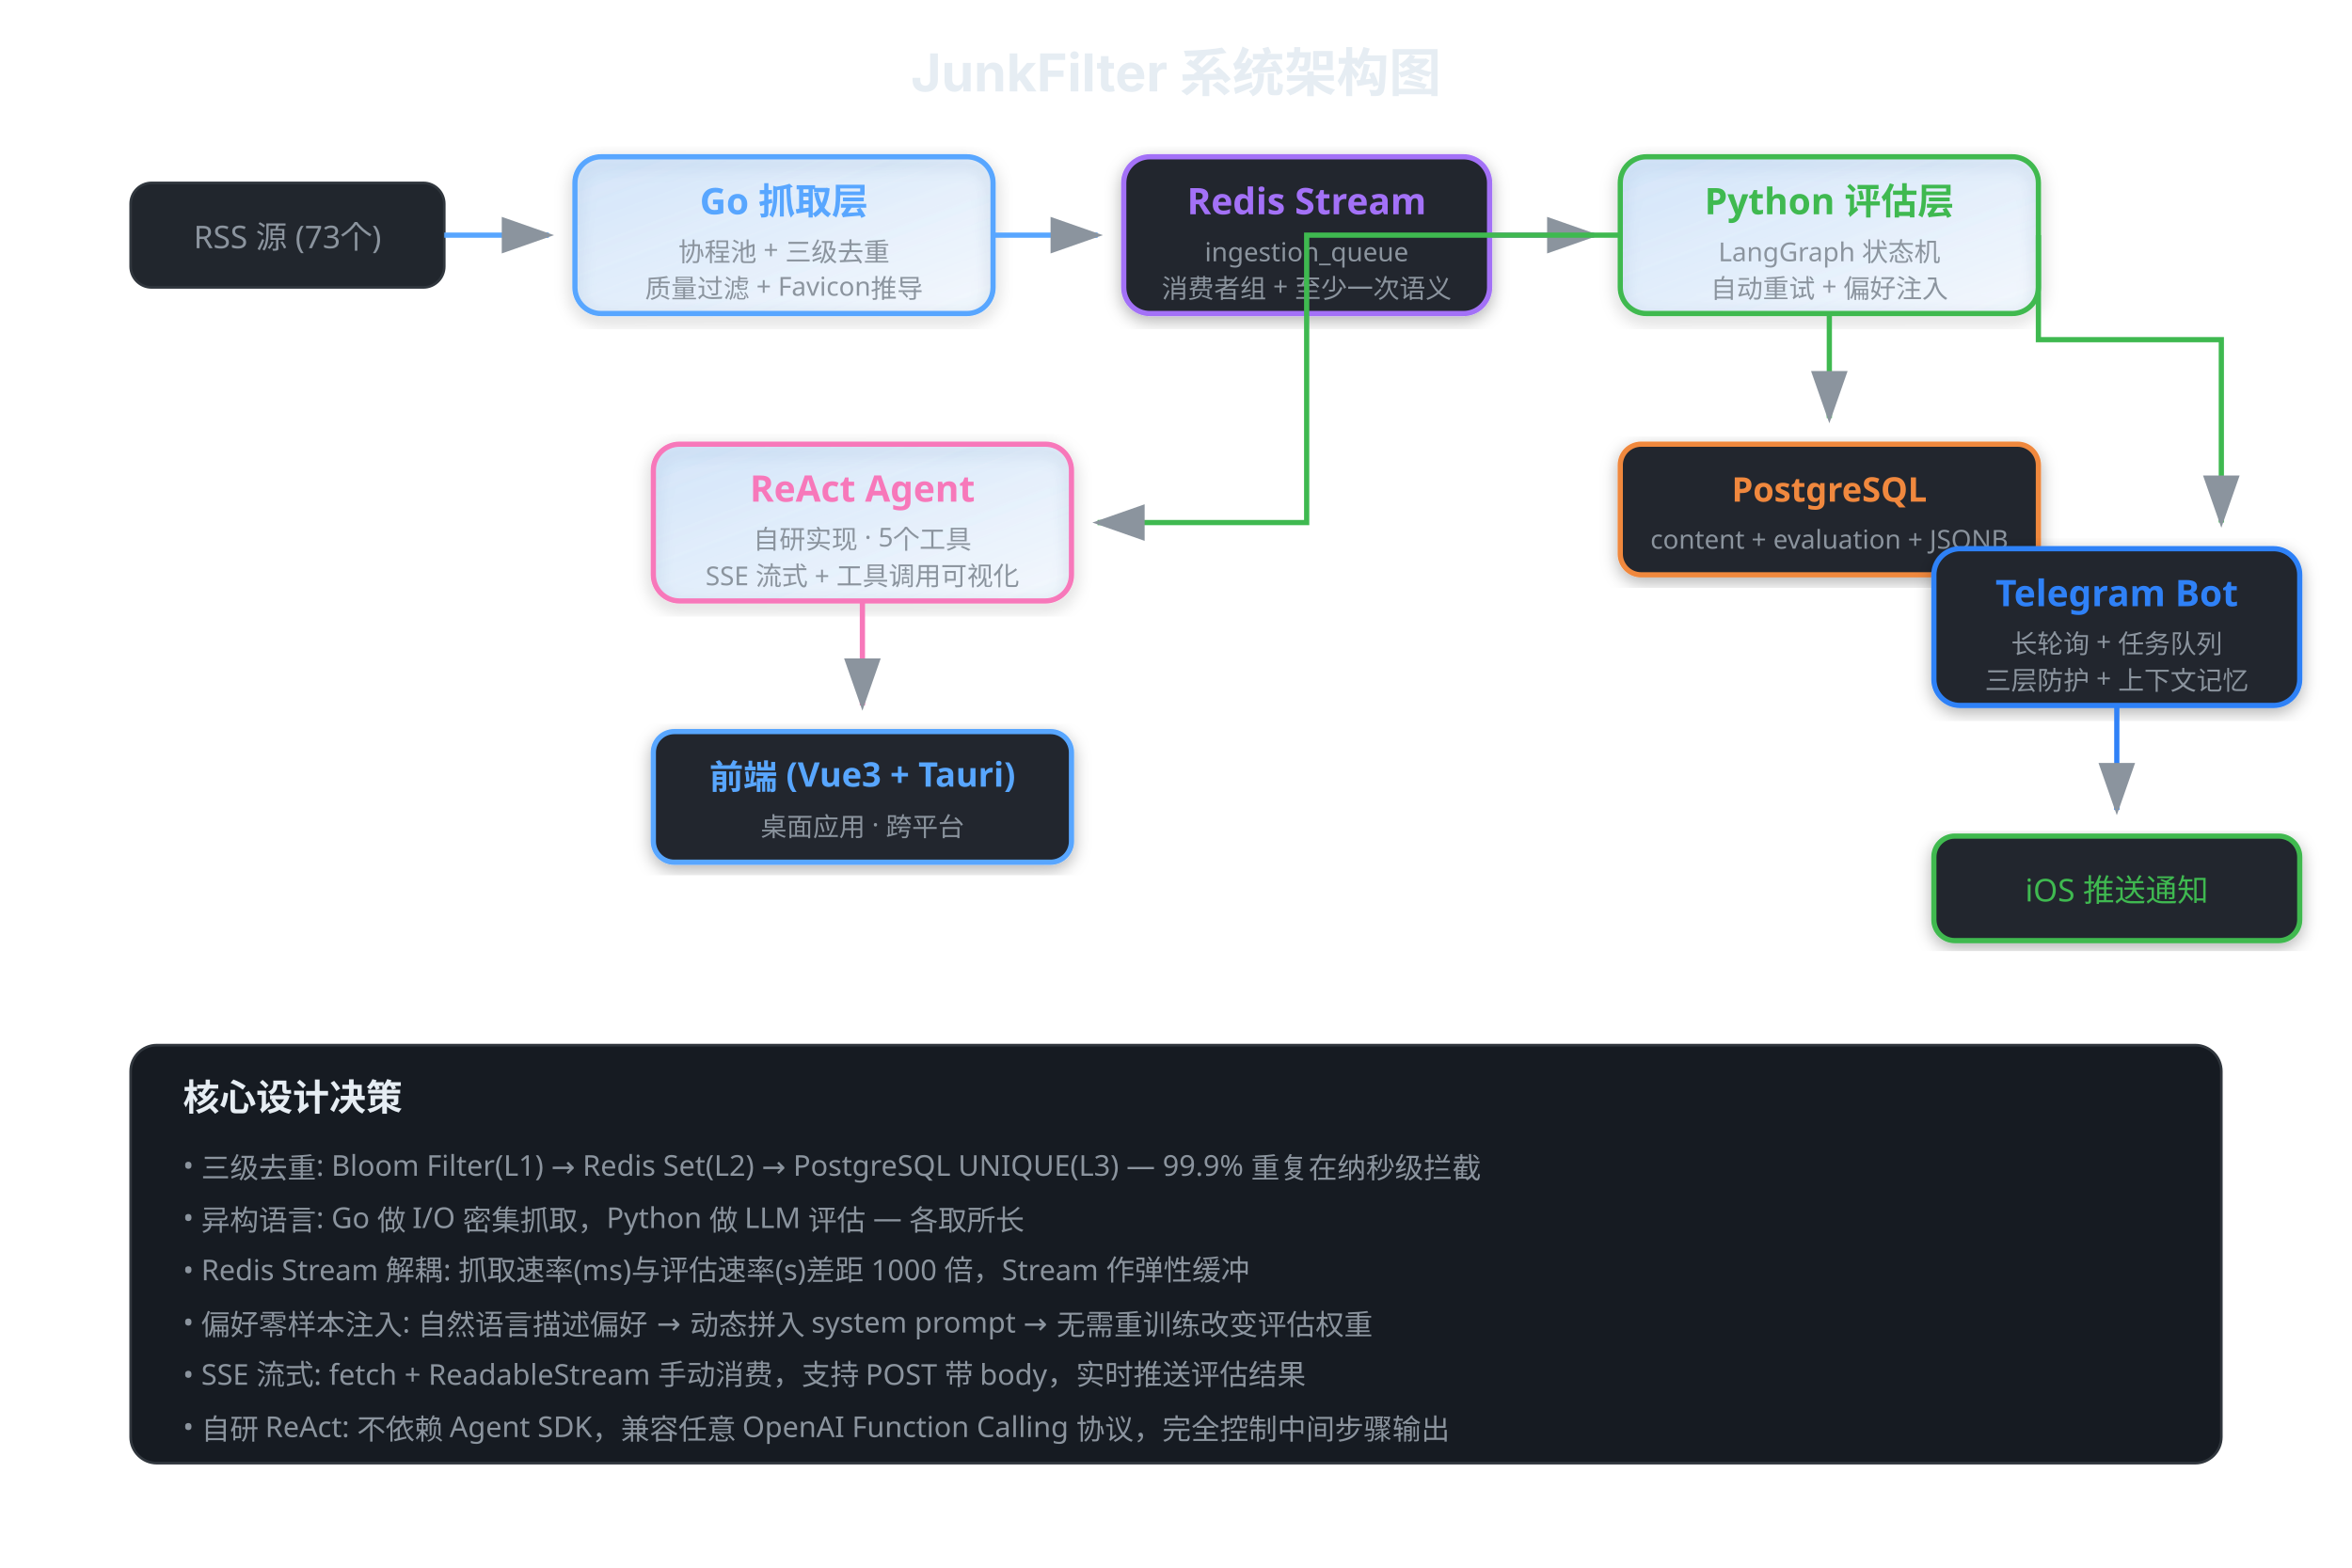
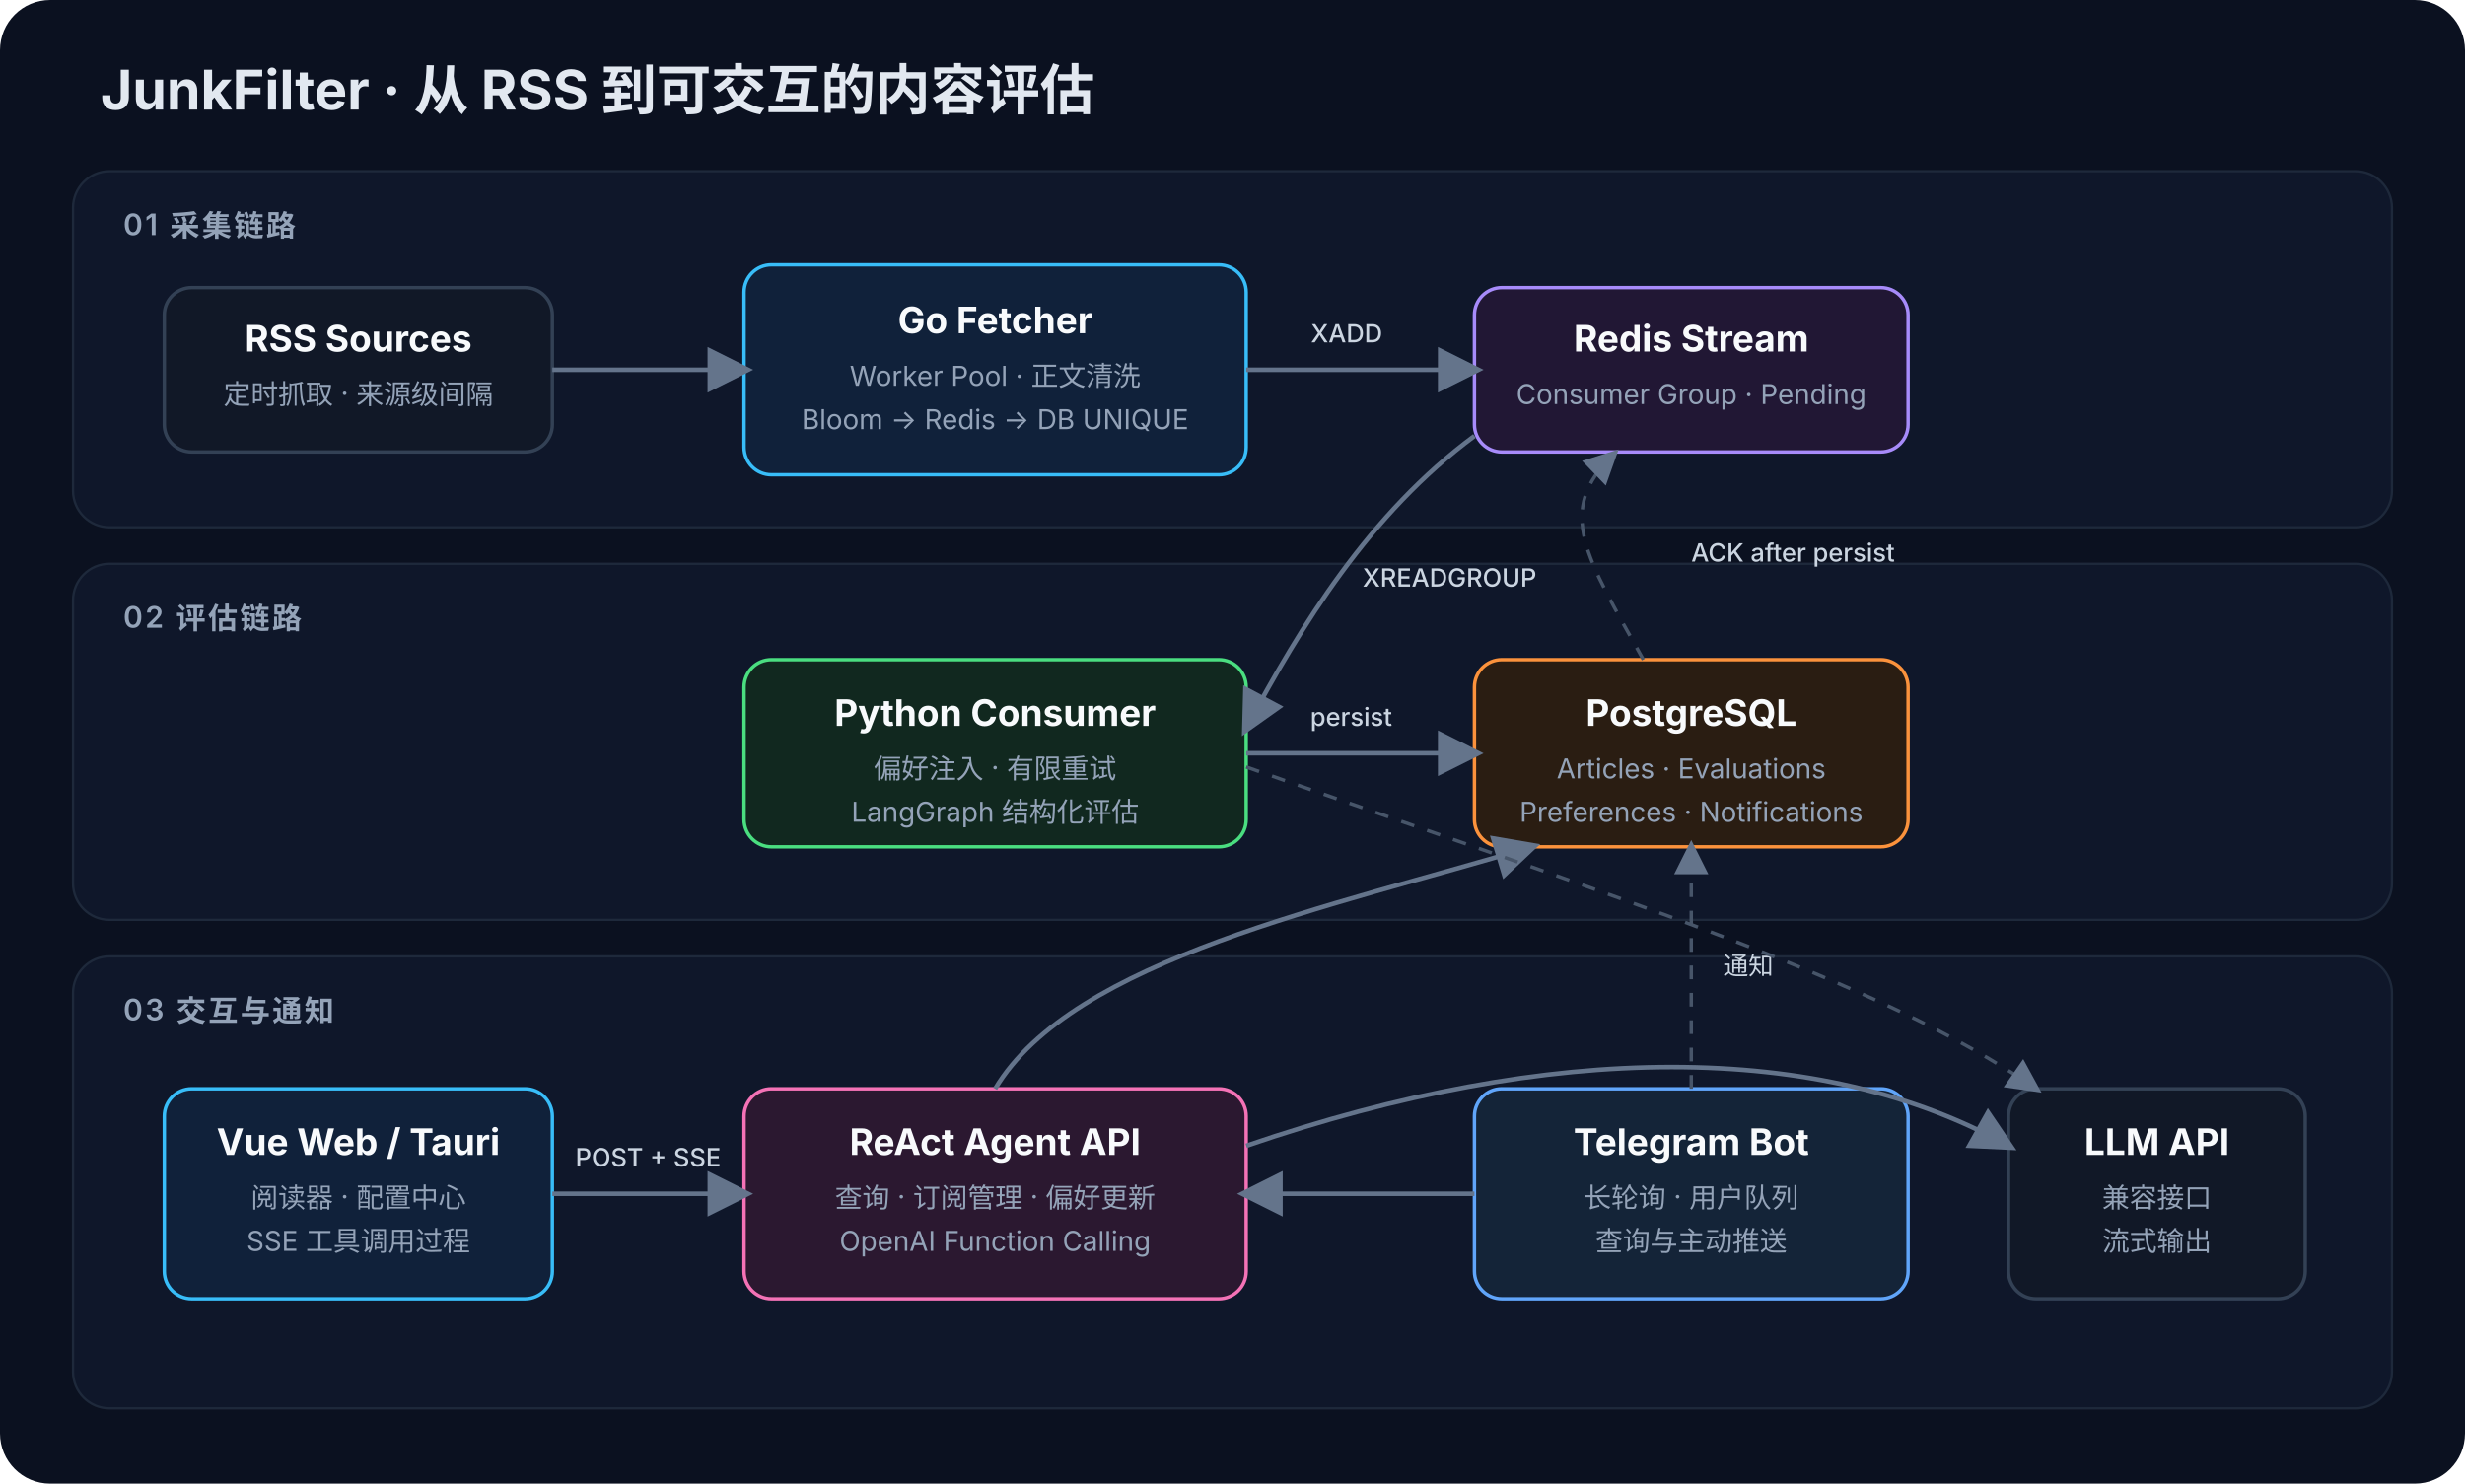
- <svg xmlns="http://www.w3.org/2000/svg" viewBox="0 0 900 600" style="background:#0d1117">
+ <svg xmlns="http://www.w3.org/2000/svg" viewBox="0 0 1080 650" role="img" aria-labelledby="title desc">
  <defs>
-     <linearGradient id="grad1" x1="0%" y1="0%" x2="100%" y2="100%">
-       <stop offset="0%" style="stop-color:#58a6ff;stop-opacity:0.2" />
-       <stop offset="100%" style="stop-color:#58a6ff;stop-opacity:0.05" />
-     </linearGradient>
-     <filter id="shadow">
-       <feDropShadow dx="0" dy="2" stdDeviation="3" flood-opacity="0.3" />
-     </filter>
+     <marker id="arrow" markerWidth="10" markerHeight="10" refX="8" refY="5" orient="auto">
+       <path d="M0 0 L10 5 L0 10 Z" fill="#64748b" />
+     </marker>
+     <style>
+       .title{font:700 24px ui-sans-serif,system-ui,-apple-system,"PingFang SC",sans-serif;fill:#e2e8f0}
+       .lane{font:600 13px ui-sans-serif,system-ui,-apple-system,"PingFang SC",sans-serif;fill:#94a3b8;letter-spacing:.08em}
+       .head{font:650 16px ui-sans-serif,system-ui,-apple-system,"PingFang SC",sans-serif;fill:#f8fafc}
+       .body{font:400 12px ui-sans-serif,system-ui,-apple-system,"PingFang SC",sans-serif;fill:#94a3b8}
+       .label{font:500 11px ui-sans-serif,system-ui,-apple-system,"PingFang SC",sans-serif;fill:#cbd5e1}
+       .box{fill:#111827;stroke:#334155;stroke-width:1.5}
+       .line{fill:none;stroke:#64748b;stroke-width:2;marker-end:url(#arrow)}
+       .dash{fill:none;stroke:#475569;stroke-width:1.5;stroke-dasharray:6 6;marker-end:url(#arrow)}
+     </style>
  </defs>
-   <text x="450" y="35" text-anchor="middle" fill="#e6edf3" font-family="system-ui, -apple-system, sans-serif" font-size="20" font-weight="bold">JunkFilter 系统架构图</text>
-   <rect x="50" y="70" width="120" height="40" rx="8" fill="#21262d" stroke="#30363d" stroke-width="1" />
-   <text x="110" y="95" text-anchor="middle" fill="#8b949e" font-family="system-ui" font-size="12">RSS 源 (73个)</text>
-   <path d="M170 90 L210 90" stroke="#58a6ff" stroke-width="2" marker-end="url(#arrowhead)" />
-   <rect x="220" y="60" width="160" height="60" rx="10" fill="url(#grad1)" stroke="#58a6ff" stroke-width="2" filter="url(#shadow)" />
-   <text x="300" y="82" text-anchor="middle" fill="#58a6ff" font-family="system-ui" font-size="14" font-weight="bold">Go 抓取层</text>
-   <text x="300" y="100" text-anchor="middle" fill="#8b949e" font-family="system-ui" font-size="10">协程池 + 三级去重</text>
-   <text x="300" y="114" text-anchor="middle" fill="#8b949e" font-family="system-ui" font-size="10">质量过滤 + Favicon推导</text>
-   <path d="M380 90 L420 90" stroke="#58a6ff" stroke-width="2" marker-end="url(#arrowhead)" />
-   <rect x="430" y="60" width="140" height="60" rx="10" fill="#21262d" stroke="#a371f7" stroke-width="2" filter="url(#shadow)" />
-   <text x="500" y="82" text-anchor="middle" fill="#a371f7" font-family="system-ui" font-size="14" font-weight="bold">Redis Stream</text>
-   <text x="500" y="100" text-anchor="middle" fill="#8b949e" font-family="system-ui" font-size="10">ingestion_queue</text>
-   <text x="500" y="114" text-anchor="middle" fill="#8b949e" font-family="system-ui" font-size="10">消费者组 + 至少一次语义</text>
-   <path d="M570 90 L610 90" stroke="#a371f7" stroke-width="2" marker-end="url(#arrowhead)" />
-   <rect x="620" y="60" width="160" height="60" rx="10" fill="url(#grad1)" stroke="#3fb950" stroke-width="2" filter="url(#shadow)" />
-   <text x="700" y="82" text-anchor="middle" fill="#3fb950" font-family="system-ui" font-size="14" font-weight="bold">Python 评估层</text>
-   <text x="700" y="100" text-anchor="middle" fill="#8b949e" font-family="system-ui" font-size="10">LangGraph 状态机</text>
-   <text x="700" y="114" text-anchor="middle" fill="#8b949e" font-family="system-ui" font-size="10">自动重试 + 偏好注入</text>
-   <path d="M700 120 L700 160" stroke="#3fb950" stroke-width="2" marker-end="url(#arrowhead)" />
-   <rect x="620" y="170" width="160" height="50" rx="8" fill="#21262d" stroke="#f0883e" stroke-width="2" filter="url(#shadow)" />
-   <text x="700" y="192" text-anchor="middle" fill="#f0883e" font-family="system-ui" font-size="13" font-weight="bold">PostgreSQL</text>
-   <text x="700" y="210" text-anchor="middle" fill="#8b949e" font-family="system-ui" font-size="10">content + evaluation + JSONB</text>
-   <path d="M620 90 L500 90 L500 200 L420 200" stroke="#3fb950" stroke-width="2" fill="none" marker-end="url(#arrowhead)" />
-   <rect x="250" y="170" width="160" height="60" rx="10" fill="url(#grad1)" stroke="#f778ba" stroke-width="2" filter="url(#shadow)" />
-   <text x="330" y="192" text-anchor="middle" fill="#f778ba" font-family="system-ui" font-size="14" font-weight="bold">ReAct Agent</text>
-   <text x="330" y="210" text-anchor="middle" fill="#8b949e" font-family="system-ui" font-size="10">自研实现 · 5个工具</text>
-   <text x="330" y="224" text-anchor="middle" fill="#8b949e" font-family="system-ui" font-size="10">SSE 流式 + 工具调用可视化</text>
-   <path d="M330 230 L330 270" stroke="#f778ba" stroke-width="2" marker-end="url(#arrowhead)" />
-   <rect x="250" y="280" width="160" height="50" rx="8" fill="#21262d" stroke="#58a6ff" stroke-width="2" filter="url(#shadow)" />
-   <text x="330" y="302" text-anchor="middle" fill="#58a6ff" font-family="system-ui" font-size="13" font-weight="bold">前端 (Vue3 + Tauri)</text>
-   <text x="330" y="320" text-anchor="middle" fill="#8b949e" font-family="system-ui" font-size="10">桌面应用 · 跨平台</text>
-   <path d="M780 90 L780 130 L850 130 L850 200" stroke="#3fb950" stroke-width="2" fill="none" marker-end="url(#arrowhead)" />
-   <rect x="740" y="210" width="140" height="60" rx="10" fill="#21262d" stroke="#2f81f7" stroke-width="2" filter="url(#shadow)" />
-   <text x="810" y="232" text-anchor="middle" fill="#2f81f7" font-family="system-ui" font-size="14" font-weight="bold">Telegram Bot</text>
-   <text x="810" y="250" text-anchor="middle" fill="#8b949e" font-family="system-ui" font-size="10">长轮询 + 任务队列</text>
-   <text x="810" y="264" text-anchor="middle" fill="#8b949e" font-family="system-ui" font-size="10">三层防护 + 上下文记忆</text>
-   <path d="M810 270 L810 310" stroke="#2f81f7" stroke-width="2" marker-end="url(#arrowhead)" />
-   <rect x="740" y="320" width="140" height="40" rx="8" fill="#21262d" stroke="#3fb950" stroke-width="2" filter="url(#shadow)" />
-   <text x="810" y="345" text-anchor="middle" fill="#3fb950" font-family="system-ui" font-size="12">iOS 推送通知</text>
-   <rect x="50" y="400" width="800" height="160" rx="10" fill="#161b22" stroke="#30363d" stroke-width="1" />
-   <text x="70" y="425" fill="#e6edf3" font-family="system-ui" font-size="14" font-weight="bold">核心设计决策</text>
-   <text x="70" y="450" fill="#8b949e" font-family="system-ui" font-size="11">• 三级去重: Bloom Filter(L1) → Redis Set(L2) → PostgreSQL UNIQUE(L3) — 99.9% 重复在纳秒级拦截</text>
-   <text x="70" y="470" fill="#8b949e" font-family="system-ui" font-size="11">• 异构语言: Go 做 I/O 密集抓取，Python 做 LLM 评估 — 各取所长</text>
-   <text x="70" y="490" fill="#8b949e" font-family="system-ui" font-size="11">• Redis Stream 解耦: 抓取速率(ms)与评估速率(s)差距 1000 倍，Stream 作弹性缓冲</text>
-   <text x="70" y="510" fill="#8b949e" font-family="system-ui" font-size="11">• 偏好零样本注入: 自然语言描述偏好 → 动态拼入 system prompt → 无需重训练改变评估权重</text>
-   <text x="70" y="530" fill="#8b949e" font-family="system-ui" font-size="11">• SSE 流式: fetch + ReadableStream 手动消费，支持 POST 带 body，实时推送评估结果</text>
-   <text x="70" y="550" fill="#8b949e" font-family="system-ui" font-size="11">• 自研 ReAct: 不依赖 Agent SDK，兼容任意 OpenAI Function Calling 协议，完全控制中间步骤输出</text>
-   <defs>
-     <marker id="arrowhead" markerWidth="10" markerHeight="7" refX="9" refY="3.5" orient="auto">
-       <polygon points="0 0, 10 3.5, 0 7" fill="#8b949e" />
-     </marker>
-   </defs>
+   <rect width="1080" height="650" rx="22" fill="#0b1120" />
+   <text x="44" y="48" class="title">JunkFilter · 从 RSS 到可交互的内容评估</text>
+   <rect x="32" y="75" width="1016" height="156" rx="16" fill="#0f172a" stroke="#1e293b" />
+   <text x="54" y="103" class="lane">01 采集链路</text>
+   <rect x="72" y="126" width="170" height="72" rx="12" class="box" />
+   <text x="157" y="154" text-anchor="middle" class="head">RSS Sources</text>
+   <text x="157" y="177" text-anchor="middle" class="body">定时抓取 · 来源级间隔</text>
+   <rect x="326" y="116" width="220" height="92" rx="12" fill="#10213a" stroke="#38bdf8" stroke-width="1.5" />
+   <text x="436" y="146" text-anchor="middle" class="head">Go Fetcher</text>
+   <text x="436" y="169" text-anchor="middle" class="body">Worker Pool · 正文清洗</text>
+   <text x="436" y="188" text-anchor="middle" class="body">Bloom → Redis → DB UNIQUE</text>
+   <rect x="646" y="126" width="190" height="72" rx="12" fill="#211734" stroke="#a78bfa" stroke-width="1.5" />
+   <text x="741" y="154" text-anchor="middle" class="head">Redis Stream</text>
+   <text x="741" y="177" text-anchor="middle" class="body">Consumer Group · Pending</text>
+   <path d="M242 162 H326" class="line" />
+   <path d="M546 162 H646" class="line" />
+   <text x="590" y="150" text-anchor="middle" class="label">XADD</text>
+   <rect x="32" y="247" width="1016" height="156" rx="16" fill="#0f172a" stroke="#1e293b" />
+   <text x="54" y="275" class="lane">02 评估链路</text>
+   <rect x="326" y="289" width="220" height="82" rx="12" fill="#11281f" stroke="#4ade80" stroke-width="1.5" />
+   <text x="436" y="318" text-anchor="middle" class="head">Python Consumer</text>
+   <text x="436" y="341" text-anchor="middle" class="body">偏好注入 · 有限重试</text>
+   <text x="436" y="360" text-anchor="middle" class="body">LangGraph 结构化评估</text>
+   <rect x="646" y="289" width="190" height="82" rx="12" fill="#2a1d12" stroke="#fb923c" stroke-width="1.5" />
+   <text x="741" y="318" text-anchor="middle" class="head">PostgreSQL</text>
+   <text x="741" y="341" text-anchor="middle" class="body">Articles · Evaluations</text>
+   <text x="741" y="360" text-anchor="middle" class="body">Preferences · Notifications</text>
+   <path d="M646 191 C600 225 570 274 546 319" class="line" />
+   <text x="597" y="257" class="label">XREADGROUP</text>
+   <path d="M546 330 H646" class="line" />
+   <text x="592" y="318" text-anchor="middle" class="label">persist</text>
+   <path d="M720 289 C695 244 681 224 707 199" class="dash" />
+   <text x="741" y="246" class="label">ACK after persist</text>
+   <rect x="32" y="419" width="1016" height="198" rx="16" fill="#0f172a" stroke="#1e293b" />
+   <text x="54" y="447" class="lane">03 交互与通知</text>
+   <rect x="72" y="477" width="170" height="92" rx="12" fill="#10213a" stroke="#38bdf8" stroke-width="1.5" />
+   <text x="157" y="506" text-anchor="middle" class="head">Vue Web / Tauri</text>
+   <text x="157" y="529" text-anchor="middle" class="body">阅读器 · 配置中心</text>
+   <text x="157" y="548" text-anchor="middle" class="body">SSE 工具调用过程</text>
+   <rect x="326" y="477" width="220" height="92" rx="12" fill="#2b1830" stroke="#f472b6" stroke-width="1.5" />
+   <text x="436" y="506" text-anchor="middle" class="head">ReAct Agent API</text>
+   <text x="436" y="529" text-anchor="middle" class="body">查询 · 订阅管理 · 偏好更新</text>
+   <text x="436" y="548" text-anchor="middle" class="body">OpenAI Function Calling</text>
+   <rect x="646" y="477" width="190" height="92" rx="12" fill="#142438" stroke="#60a5fa" stroke-width="1.5" />
+   <text x="741" y="506" text-anchor="middle" class="head">Telegram Bot</text>
+   <text x="741" y="529" text-anchor="middle" class="body">长轮询 · 用户队列</text>
+   <text x="741" y="548" text-anchor="middle" class="body">查询与主动推送</text>
+   <path d="M242 523 H326" class="line" />
+   <text x="284" y="511" text-anchor="middle" class="label">POST + SSE</text>
+   <path d="M646 523 H546" class="line" />
+   <path d="M436 477 C470 420 585 397 671 371" class="line" />
+   <path d="M741 477 V371" class="dash" />
+   <text x="755" y="427" class="label">通知</text>
+   <rect x="880" y="477" width="130" height="92" rx="12" class="box" />
+   <text x="945" y="506" text-anchor="middle" class="head">LLM API</text>
+   <text x="945" y="529" text-anchor="middle" class="body">兼容接口</text>
+   <text x="945" y="548" text-anchor="middle" class="body">流式输出</text>
+   <path d="M546 502 C680 456 798 456 880 502" class="line" />
+   <path d="M546 336 C710 394 823 429 892 477" class="dash" />
</svg>
